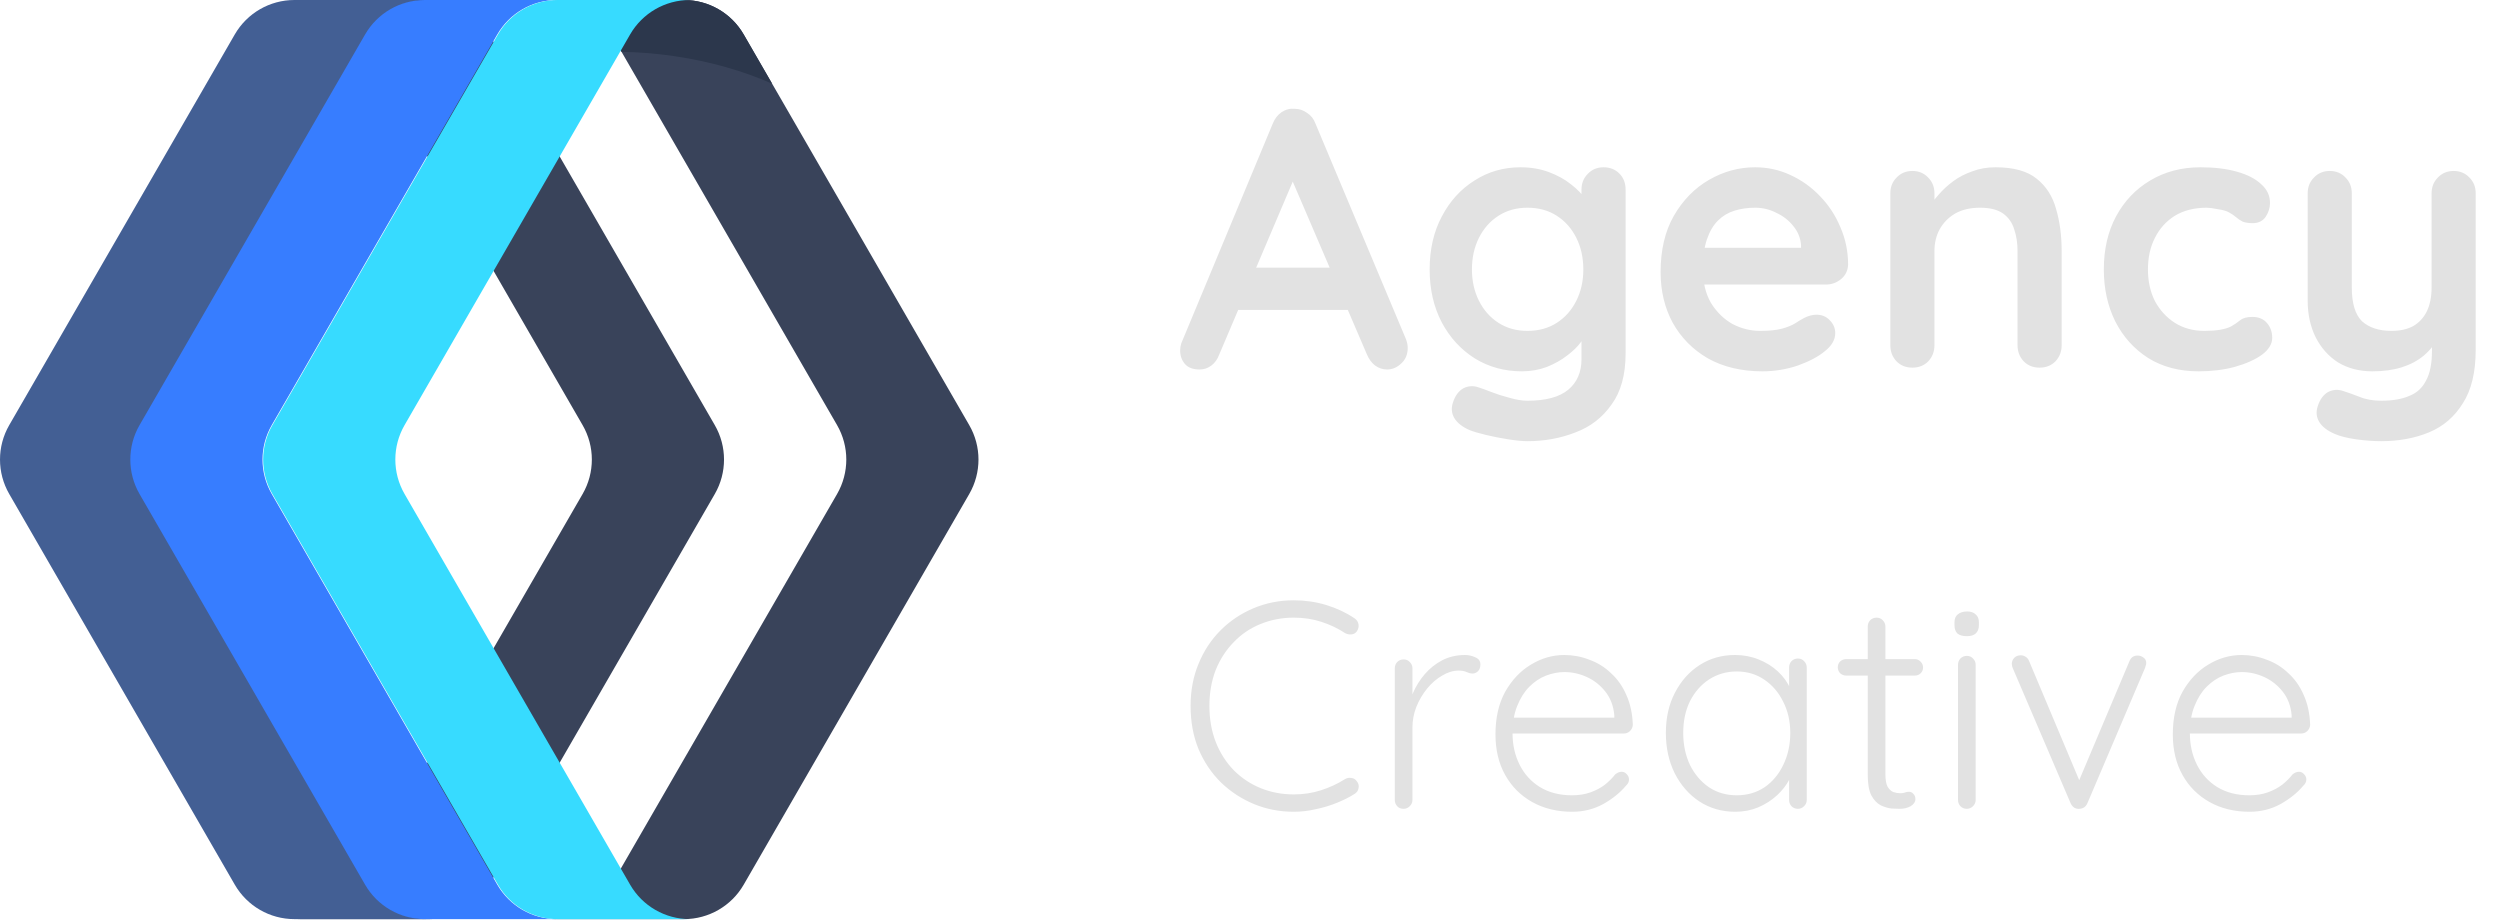
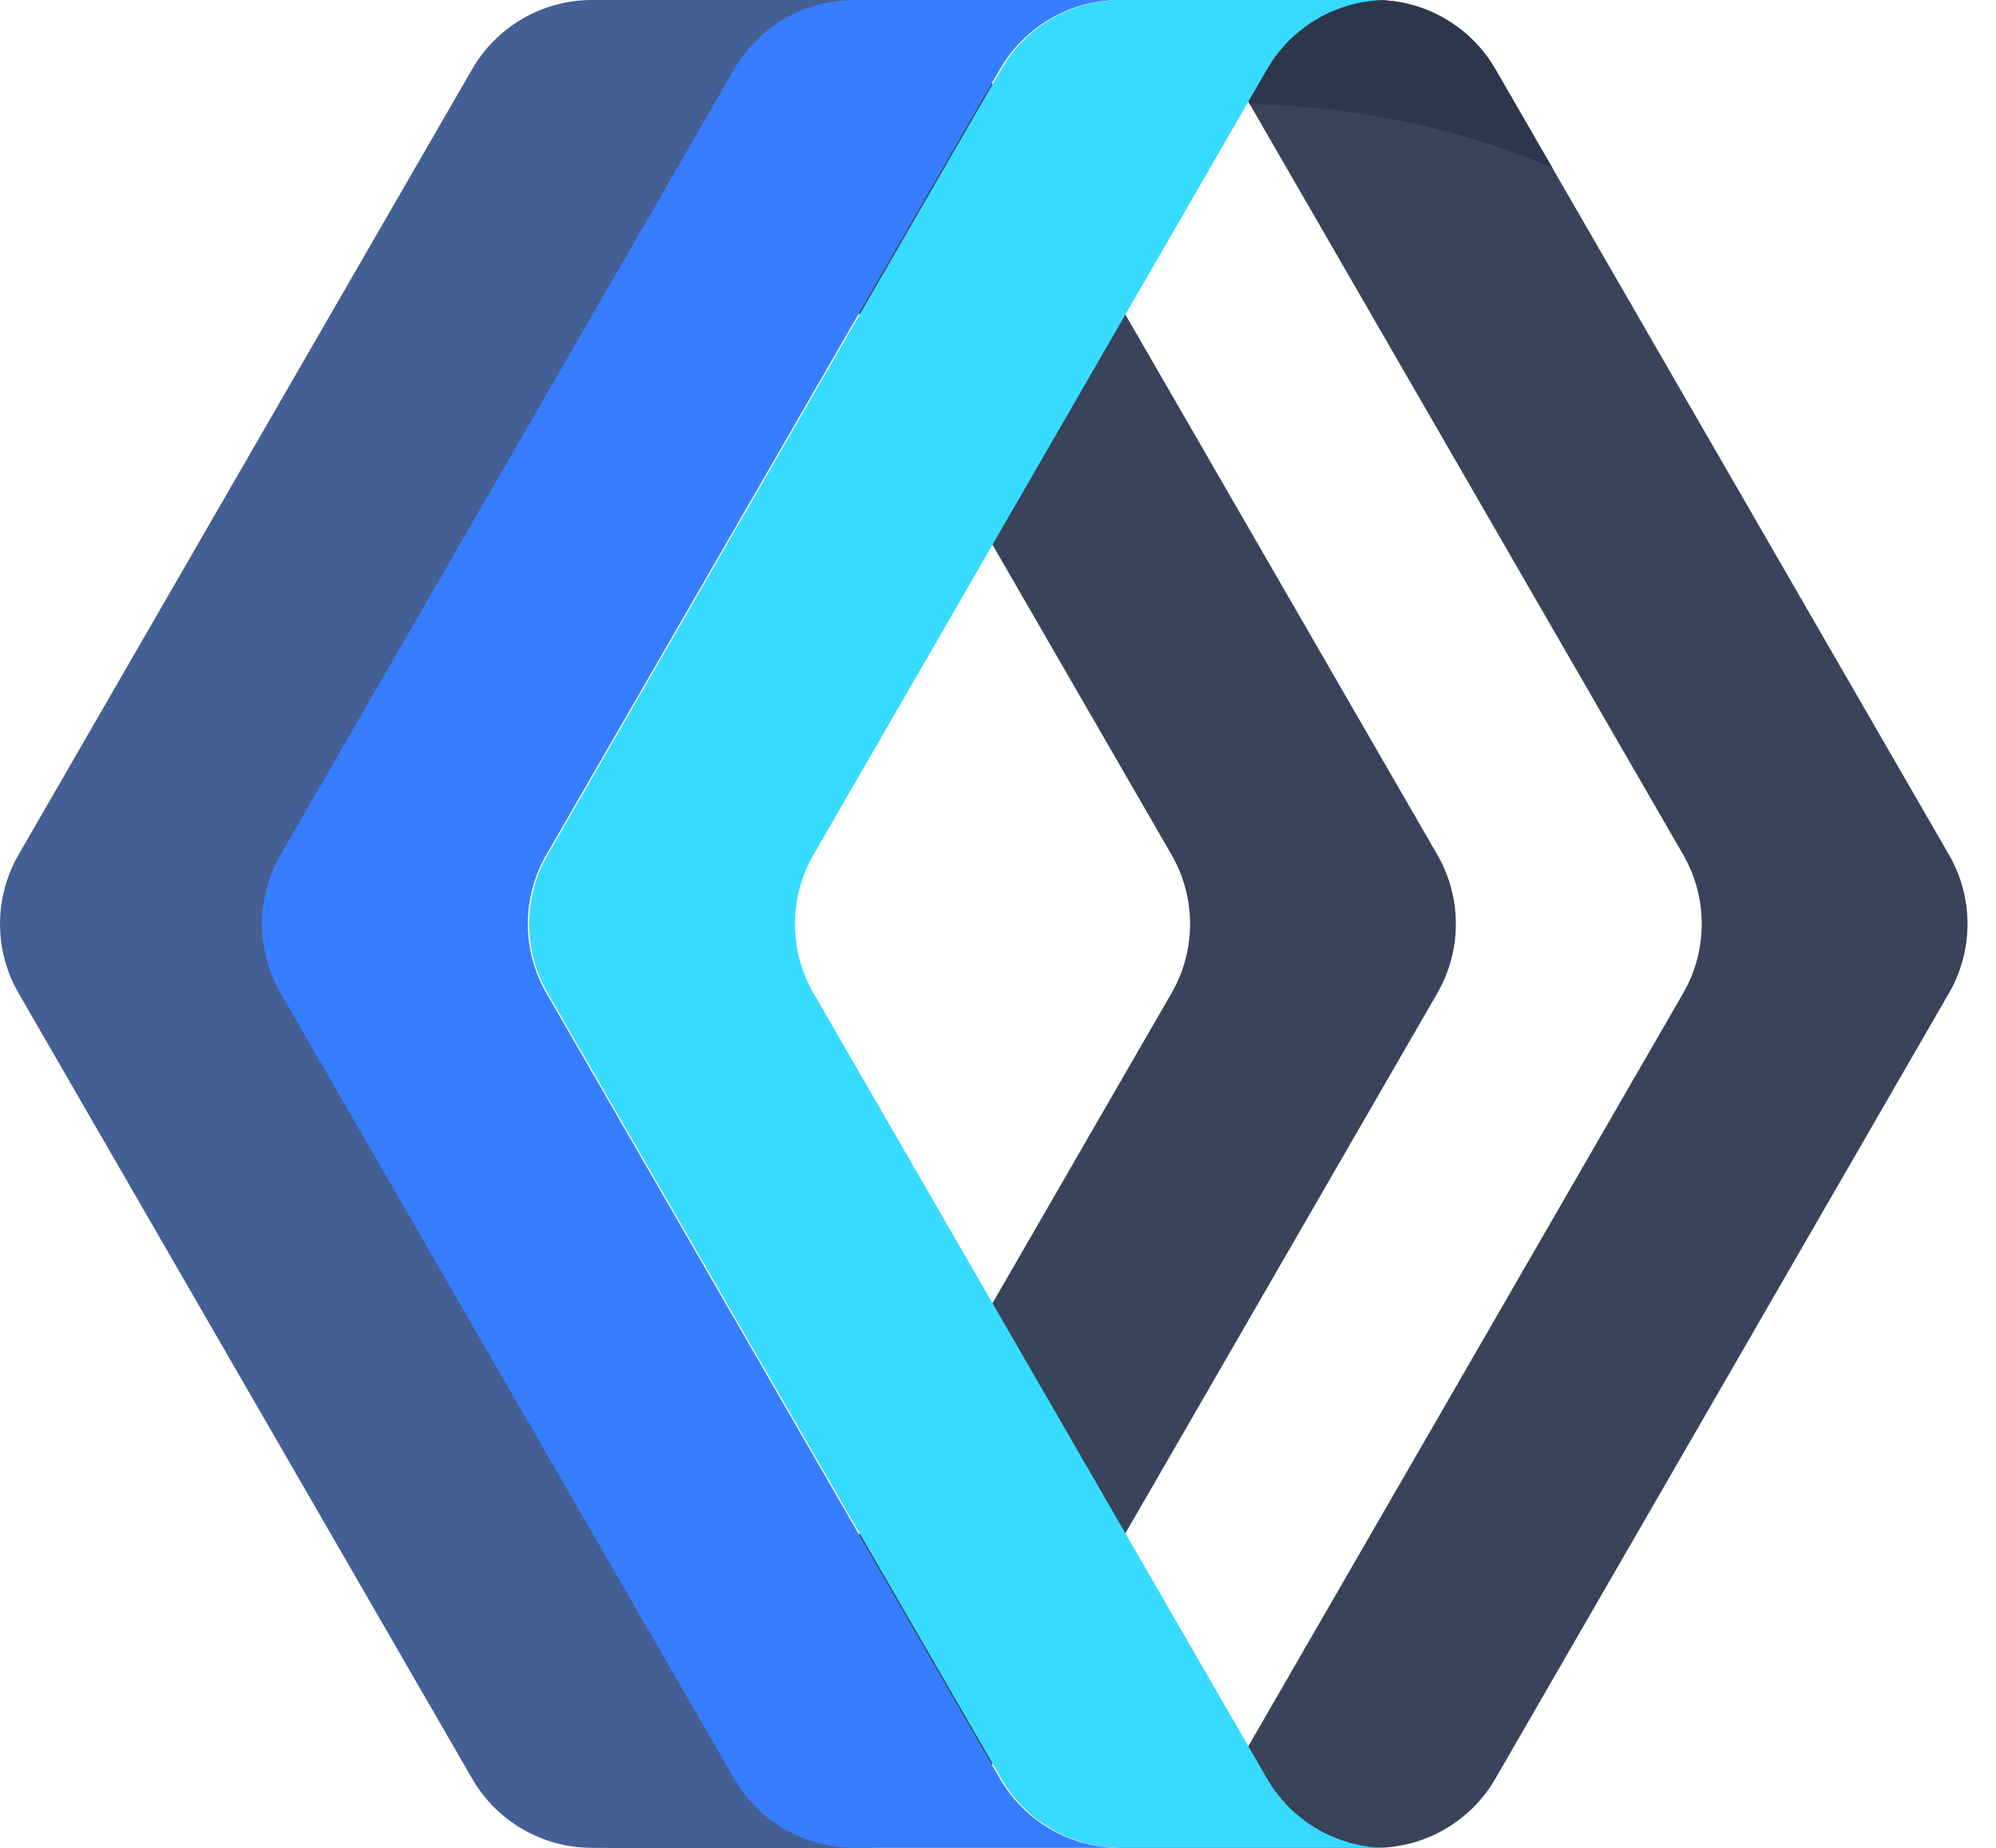
- <svg xmlns="http://www.w3.org/2000/svg" width="136" height="50" viewBox="0 0 136 50" fill="none">
+ <svg xmlns="http://www.w3.org/2000/svg" width="54" height="50" viewBox="0 0 54 50" fill="none">
  <path d="M33.266 1.874L45.537 23.127C46.206 24.286 46.206 25.714 45.537 26.874L33.266 48.127C32.597 49.286 31.36 50 30.021 50H37.212C38.551 50 39.788 49.286 40.457 48.127L52.727 26.874C53.397 25.714 53.397 24.286 52.727 23.127L40.457 1.874C39.788 0.715 38.551 0 37.212 0H30.021C31.36 0 32.597 0.715 33.266 1.874Z" fill="#39435A" />
  <path d="M33.266 1.874L33.813 2.821C34.742 2.834 35.707 2.911 36.692 3.056C38.653 3.344 40.46 3.87 42.004 4.554L40.456 1.874C39.788 0.715 38.551 0 37.212 0H30.021C31.36 0 32.597 0.715 33.266 1.874Z" fill="#2C374C" />
  <path d="M19.424 1.874L31.694 23.127C32.364 24.286 32.364 25.714 31.694 26.874L19.424 48.127C18.755 49.286 17.518 50 16.179 50H23.37C24.709 50 25.945 49.286 26.614 48.127L38.885 26.874C39.554 25.714 39.554 24.286 38.885 23.127L26.614 1.874C25.945 0.715 24.708 0 23.37 0H16.179C17.518 0 18.754 0.715 19.424 1.874Z" fill="#39435A" />
  <path d="M19.963 48.126L7.693 26.873C7.024 25.714 7.024 24.286 7.693 23.127L19.963 1.873C20.632 0.714 21.869 0 23.208 0H16.017C14.678 0 13.442 0.714 12.772 1.873L0.502 23.127C-0.167 24.286 -0.167 25.714 0.502 26.873L12.772 48.126C13.442 49.286 14.678 50 16.017 50H23.208C21.869 50 20.632 49.286 19.963 48.126Z" fill="#435F94" />
  <path d="M27.053 48.127L14.782 26.873C14.113 25.714 14.113 24.286 14.782 23.127L27.053 1.873C27.722 0.715 28.959 0 30.297 0H23.106C21.768 0 20.531 0.715 19.862 1.874L7.591 23.127C6.922 24.286 6.922 25.714 7.591 26.874L19.862 48.127C20.531 49.286 21.768 50 23.106 50H30.297C28.959 50 27.722 49.286 27.053 48.127Z" fill="#377DFF" />
  <path d="M34.279 48.127L22.008 26.873C21.339 25.714 21.339 24.286 22.008 23.127L34.279 1.873C34.948 0.715 36.185 0 37.523 0H30.333C28.994 0 27.757 0.715 27.088 1.874L14.818 23.127C14.148 24.286 14.148 25.714 14.818 26.874L27.088 48.127C27.757 49.286 28.994 50 30.333 50H37.523C36.185 50 34.948 49.286 34.279 48.127Z" fill="#37DBFF" />
-   <path d="M70.64 9.14L66.32 19.3C66.227 19.553 66.08 19.753 65.88 19.9C65.693 20.033 65.487 20.1 65.26 20.1C64.9 20.1 64.633 20 64.46 19.8C64.287 19.6 64.2 19.353 64.2 19.06C64.2 18.94 64.22 18.813 64.26 18.68L69.24 6.72C69.347 6.453 69.507 6.247 69.72 6.1C69.947 5.953 70.187 5.893 70.44 5.92C70.68 5.92 70.9 5.993 71.1 6.14C71.313 6.273 71.467 6.467 71.56 6.72L76.48 18.44C76.547 18.613 76.58 18.773 76.58 18.92C76.58 19.28 76.46 19.567 76.22 19.78C75.993 19.993 75.74 20.1 75.46 20.1C75.22 20.1 75 20.027 74.8 19.88C74.613 19.733 74.467 19.533 74.36 19.28L70.06 9.26L70.64 9.14ZM66.94 16.86L68.04 14.56H73.44L73.82 16.86H66.94ZM82.713 9.1C83.273 9.1 83.787 9.187 84.253 9.36C84.72 9.533 85.12 9.753 85.453 10.02C85.8 10.287 86.067 10.56 86.253 10.84C86.453 11.107 86.553 11.333 86.553 11.52L86.033 11.78V10.32C86.033 9.973 86.147 9.687 86.373 9.46C86.6 9.22 86.887 9.1 87.233 9.1C87.58 9.1 87.867 9.213 88.093 9.44C88.32 9.667 88.433 9.96 88.433 10.32V19.22C88.433 20.38 88.18 21.307 87.673 22C87.18 22.707 86.527 23.213 85.713 23.52C84.9 23.84 84.027 24 83.093 24C82.827 24 82.48 23.967 82.053 23.9C81.627 23.833 81.22 23.753 80.833 23.66C80.447 23.567 80.153 23.48 79.953 23.4C79.553 23.227 79.273 23.007 79.113 22.74C78.967 22.487 78.94 22.213 79.033 21.92C79.153 21.533 79.347 21.267 79.613 21.12C79.88 20.987 80.16 20.973 80.453 21.08C80.587 21.12 80.807 21.2 81.113 21.32C81.42 21.44 81.753 21.547 82.113 21.64C82.487 21.747 82.813 21.8 83.093 21.8C84.093 21.8 84.833 21.6 85.313 21.2C85.793 20.8 86.033 20.247 86.033 19.54V17.8L86.273 17.98C86.273 18.153 86.18 18.367 85.993 18.62C85.82 18.86 85.573 19.1 85.253 19.34C84.947 19.58 84.58 19.787 84.153 19.96C83.727 20.12 83.273 20.2 82.793 20.2C81.847 20.2 80.993 19.967 80.233 19.5C79.473 19.02 78.873 18.367 78.433 17.54C77.993 16.7 77.773 15.74 77.773 14.66C77.773 13.567 77.993 12.607 78.433 11.78C78.873 10.94 79.467 10.287 80.213 9.82C80.96 9.34 81.793 9.1 82.713 9.1ZM83.093 11.3C82.493 11.3 81.967 11.447 81.513 11.74C81.06 12.033 80.707 12.433 80.453 12.94C80.2 13.447 80.073 14.02 80.073 14.66C80.073 15.287 80.2 15.853 80.453 16.36C80.707 16.867 81.06 17.267 81.513 17.56C81.967 17.853 82.493 18 83.093 18C83.707 18 84.24 17.853 84.693 17.56C85.147 17.267 85.5 16.867 85.753 16.36C86.007 15.853 86.133 15.287 86.133 14.66C86.133 14.02 86.007 13.447 85.753 12.94C85.5 12.433 85.147 12.033 84.693 11.74C84.24 11.447 83.707 11.3 83.093 11.3ZM95.877 20.2C94.743 20.2 93.757 19.967 92.917 19.5C92.09 19.02 91.45 18.373 90.997 17.56C90.557 16.747 90.337 15.827 90.337 14.8C90.337 13.6 90.577 12.58 91.057 11.74C91.55 10.887 92.19 10.233 92.977 9.78C93.763 9.327 94.597 9.1 95.477 9.1C96.157 9.1 96.797 9.24 97.397 9.52C98.01 9.8 98.55 10.187 99.017 10.68C99.483 11.16 99.85 11.72 100.117 12.36C100.397 13 100.537 13.68 100.537 14.4C100.523 14.72 100.397 14.98 100.157 15.18C99.917 15.38 99.637 15.48 99.317 15.48H91.677L91.077 13.48H98.417L97.977 13.88V13.34C97.95 12.953 97.81 12.607 97.557 12.3C97.317 11.993 97.01 11.753 96.637 11.58C96.277 11.393 95.89 11.3 95.477 11.3C95.077 11.3 94.703 11.353 94.357 11.46C94.01 11.567 93.71 11.747 93.457 12C93.203 12.253 93.003 12.593 92.857 13.02C92.71 13.447 92.637 13.987 92.637 14.64C92.637 15.36 92.783 15.973 93.077 16.48C93.383 16.973 93.77 17.353 94.237 17.62C94.717 17.873 95.223 18 95.757 18C96.25 18 96.643 17.96 96.937 17.88C97.23 17.8 97.463 17.707 97.637 17.6C97.823 17.48 97.99 17.38 98.137 17.3C98.377 17.18 98.603 17.12 98.817 17.12C99.11 17.12 99.35 17.22 99.537 17.42C99.737 17.62 99.837 17.853 99.837 18.12C99.837 18.48 99.65 18.807 99.277 19.1C98.93 19.393 98.443 19.653 97.817 19.88C97.19 20.093 96.543 20.2 95.877 20.2ZM108.554 9.1C109.54 9.1 110.287 9.307 110.794 9.72C111.314 10.133 111.667 10.687 111.854 11.38C112.054 12.06 112.154 12.82 112.154 13.66V18.78C112.154 19.127 112.04 19.42 111.814 19.66C111.587 19.887 111.3 20 110.954 20C110.607 20 110.32 19.887 110.094 19.66C109.867 19.42 109.754 19.127 109.754 18.78V13.66C109.754 13.22 109.694 12.827 109.574 12.48C109.467 12.12 109.267 11.833 108.974 11.62C108.68 11.407 108.26 11.3 107.714 11.3C107.18 11.3 106.727 11.407 106.354 11.62C105.994 11.833 105.714 12.12 105.514 12.48C105.327 12.827 105.234 13.22 105.234 13.66V18.78C105.234 19.127 105.12 19.42 104.894 19.66C104.667 19.887 104.38 20 104.034 20C103.687 20 103.4 19.887 103.174 19.66C102.947 19.42 102.834 19.127 102.834 18.78V10.52C102.834 10.173 102.947 9.887 103.174 9.66C103.4 9.42 103.687 9.3 104.034 9.3C104.38 9.3 104.667 9.42 104.894 9.66C105.12 9.887 105.234 10.173 105.234 10.52V11.38L104.934 11.32C105.054 11.093 105.227 10.853 105.454 10.6C105.68 10.333 105.947 10.087 106.254 9.86C106.56 9.633 106.907 9.453 107.294 9.32C107.68 9.173 108.1 9.1 108.554 9.1ZM119.708 9.1C120.468 9.1 121.128 9.18 121.688 9.34C122.261 9.5 122.701 9.727 123.008 10.02C123.328 10.3 123.488 10.64 123.488 11.04C123.488 11.307 123.408 11.56 123.248 11.8C123.088 12.027 122.854 12.14 122.548 12.14C122.334 12.14 122.154 12.113 122.008 12.06C121.874 11.993 121.754 11.913 121.648 11.82C121.541 11.727 121.414 11.64 121.268 11.56C121.134 11.48 120.928 11.42 120.648 11.38C120.381 11.327 120.181 11.3 120.048 11.3C119.368 11.3 118.788 11.447 118.308 11.74C117.841 12.033 117.481 12.433 117.228 12.94C116.974 13.433 116.848 14.007 116.848 14.66C116.848 15.3 116.974 15.873 117.228 16.38C117.494 16.873 117.854 17.267 118.308 17.56C118.774 17.853 119.308 18 119.908 18C120.241 18 120.528 17.98 120.768 17.94C121.008 17.9 121.208 17.84 121.368 17.76C121.554 17.653 121.721 17.54 121.868 17.42C122.014 17.3 122.234 17.24 122.528 17.24C122.874 17.24 123.141 17.353 123.328 17.58C123.514 17.793 123.608 18.06 123.608 18.38C123.608 18.713 123.421 19.02 123.048 19.3C122.674 19.567 122.181 19.787 121.568 19.96C120.968 20.12 120.314 20.2 119.608 20.2C118.554 20.2 117.641 19.96 116.868 19.48C116.094 18.987 115.494 18.32 115.068 17.48C114.654 16.64 114.448 15.7 114.448 14.66C114.448 13.567 114.668 12.607 115.108 11.78C115.561 10.94 116.181 10.287 116.968 9.82C117.768 9.34 118.681 9.1 119.708 9.1ZM133.478 9.3C133.825 9.3 134.112 9.42 134.338 9.66C134.565 9.887 134.678 10.173 134.678 10.52V19.02C134.678 20.247 134.445 21.22 133.978 21.94C133.525 22.673 132.912 23.2 132.138 23.52C131.365 23.84 130.498 24 129.538 24C129.112 24 128.658 23.967 128.178 23.9C127.698 23.833 127.305 23.733 126.998 23.6C126.598 23.427 126.318 23.207 126.158 22.94C126.012 22.687 125.985 22.413 126.078 22.12C126.198 21.733 126.392 21.467 126.658 21.32C126.925 21.187 127.205 21.173 127.498 21.28C127.712 21.347 127.992 21.447 128.338 21.58C128.685 21.727 129.085 21.8 129.538 21.8C130.152 21.8 130.658 21.713 131.058 21.54C131.472 21.38 131.778 21.1 131.978 20.7C132.192 20.313 132.298 19.78 132.298 19.1V17.76L132.718 18.24C132.492 18.68 132.205 19.047 131.858 19.34C131.525 19.62 131.125 19.833 130.658 19.98C130.192 20.127 129.658 20.2 129.058 20.2C128.352 20.2 127.732 20.04 127.198 19.72C126.678 19.387 126.272 18.933 125.978 18.36C125.685 17.773 125.538 17.107 125.538 16.36V10.52C125.538 10.173 125.652 9.887 125.878 9.66C126.105 9.42 126.392 9.3 126.738 9.3C127.085 9.3 127.372 9.42 127.598 9.66C127.825 9.887 127.938 10.173 127.938 10.52V15.64C127.938 16.507 128.125 17.12 128.498 17.48C128.885 17.827 129.418 18 130.098 18C130.565 18 130.958 17.913 131.278 17.74C131.598 17.553 131.845 17.287 132.018 16.94C132.192 16.58 132.278 16.147 132.278 15.64V10.52C132.278 10.173 132.392 9.887 132.618 9.66C132.845 9.42 133.132 9.3 133.478 9.3Z" fill="#E2E2E2" />
-   <path d="M73.68 33.632C73.808 33.717 73.883 33.829 73.904 33.968C73.925 34.096 73.893 34.224 73.808 34.352C73.733 34.448 73.637 34.501 73.52 34.512C73.403 34.523 73.291 34.501 73.184 34.448C72.779 34.181 72.341 33.973 71.872 33.824C71.413 33.675 70.917 33.6 70.384 33.6C69.733 33.6 69.125 33.717 68.56 33.952C68.005 34.176 67.52 34.507 67.104 34.944C66.688 35.371 66.363 35.877 66.128 36.464C65.904 37.051 65.792 37.696 65.792 38.4C65.792 39.125 65.909 39.787 66.144 40.384C66.379 40.971 66.704 41.477 67.12 41.904C67.547 42.331 68.037 42.656 68.592 42.88C69.147 43.104 69.744 43.216 70.384 43.216C70.907 43.216 71.397 43.141 71.856 42.992C72.325 42.843 72.763 42.64 73.168 42.384C73.275 42.32 73.387 42.299 73.504 42.32C73.632 42.331 73.733 42.389 73.808 42.496C73.904 42.613 73.936 42.741 73.904 42.88C73.883 43.008 73.813 43.109 73.696 43.184C73.429 43.355 73.115 43.515 72.752 43.664C72.389 43.813 72.005 43.931 71.6 44.016C71.195 44.112 70.789 44.16 70.384 44.16C69.616 44.16 68.896 44.021 68.224 43.744C67.552 43.467 66.955 43.077 66.432 42.576C65.909 42.064 65.499 41.456 65.2 40.752C64.912 40.048 64.768 39.264 64.768 38.4C64.768 37.568 64.912 36.805 65.2 36.112C65.488 35.408 65.888 34.8 66.4 34.288C66.912 33.776 67.509 33.376 68.192 33.088C68.875 32.8 69.605 32.656 70.384 32.656C70.992 32.656 71.579 32.741 72.144 32.912C72.709 33.083 73.221 33.323 73.68 33.632ZM76.357 44C76.208 44 76.091 43.952 76.005 43.856C75.92 43.76 75.877 43.648 75.877 43.52V36.352C75.877 36.224 75.92 36.112 76.005 36.016C76.101 35.92 76.219 35.872 76.357 35.872C76.496 35.872 76.608 35.92 76.693 36.016C76.789 36.112 76.837 36.224 76.837 36.352V38.752L76.597 38.8C76.629 38.427 76.72 38.059 76.869 37.696C77.029 37.323 77.243 36.981 77.509 36.672C77.776 36.363 78.091 36.112 78.453 35.92C78.826 35.728 79.243 35.632 79.701 35.632C79.893 35.632 80.08 35.675 80.261 35.76C80.442 35.835 80.533 35.963 80.533 36.144C80.533 36.304 80.49 36.427 80.405 36.512C80.32 36.597 80.219 36.64 80.101 36.64C80.005 36.64 79.898 36.613 79.781 36.56C79.674 36.507 79.531 36.48 79.349 36.48C79.05 36.48 78.752 36.571 78.453 36.752C78.154 36.923 77.882 37.157 77.637 37.456C77.392 37.755 77.195 38.091 77.045 38.464C76.906 38.827 76.837 39.195 76.837 39.568V43.52C76.837 43.648 76.789 43.76 76.693 43.856C76.597 43.952 76.485 44 76.357 44ZM85.53 44.16C84.709 44.16 83.983 43.984 83.354 43.632C82.725 43.28 82.234 42.789 81.882 42.16C81.53 41.531 81.354 40.795 81.354 39.952C81.354 39.045 81.53 38.272 81.882 37.632C82.245 36.992 82.709 36.501 83.274 36.16C83.85 35.808 84.458 35.632 85.098 35.632C85.567 35.632 86.021 35.717 86.458 35.888C86.906 36.048 87.301 36.293 87.642 36.624C87.994 36.944 88.271 37.339 88.474 37.808C88.687 38.277 88.805 38.821 88.826 39.44C88.815 39.568 88.762 39.68 88.666 39.776C88.57 39.861 88.458 39.904 88.33 39.904H81.914L81.722 39.04H88.026L87.818 39.232V38.912C87.775 38.411 87.615 37.984 87.338 37.632C87.061 37.28 86.725 37.013 86.33 36.832C85.935 36.651 85.525 36.56 85.098 36.56C84.778 36.56 84.447 36.624 84.106 36.752C83.775 36.88 83.471 37.083 83.194 37.36C82.927 37.627 82.709 37.973 82.538 38.4C82.367 38.816 82.282 39.312 82.282 39.888C82.282 40.517 82.41 41.088 82.666 41.6C82.922 42.112 83.29 42.517 83.77 42.816C84.261 43.115 84.842 43.264 85.514 43.264C85.887 43.264 86.223 43.211 86.522 43.104C86.821 42.997 87.082 42.859 87.306 42.688C87.53 42.507 87.717 42.32 87.866 42.128C87.983 42.032 88.101 41.984 88.218 41.984C88.325 41.984 88.415 42.027 88.49 42.112C88.575 42.197 88.618 42.293 88.618 42.4C88.618 42.528 88.565 42.64 88.458 42.736C88.138 43.12 87.722 43.456 87.21 43.744C86.698 44.021 86.138 44.16 85.53 44.16ZM97.807 35.824C97.946 35.824 98.058 35.872 98.143 35.968C98.239 36.064 98.287 36.181 98.287 36.32V43.52C98.287 43.648 98.239 43.76 98.143 43.856C98.047 43.952 97.935 44 97.807 44C97.669 44 97.551 43.952 97.455 43.856C97.37 43.76 97.327 43.648 97.327 43.52V41.616L97.599 41.488C97.599 41.787 97.514 42.091 97.343 42.4C97.183 42.709 96.959 42.997 96.671 43.264C96.383 43.531 96.042 43.749 95.647 43.92C95.263 44.08 94.847 44.16 94.399 44.16C93.674 44.16 93.023 43.973 92.447 43.6C91.882 43.227 91.434 42.715 91.103 42.064C90.783 41.413 90.623 40.683 90.623 39.872C90.623 39.04 90.789 38.309 91.119 37.68C91.45 37.04 91.898 36.539 92.463 36.176C93.029 35.813 93.669 35.632 94.383 35.632C94.842 35.632 95.269 35.712 95.663 35.872C96.069 36.032 96.421 36.251 96.719 36.528C97.018 36.805 97.247 37.125 97.407 37.488C97.578 37.84 97.663 38.208 97.663 38.592L97.327 38.352V36.32C97.327 36.181 97.37 36.064 97.455 35.968C97.551 35.872 97.669 35.824 97.807 35.824ZM94.479 43.264C95.045 43.264 95.546 43.12 95.983 42.832C96.421 42.533 96.762 42.128 97.007 41.616C97.263 41.093 97.391 40.512 97.391 39.872C97.391 39.243 97.263 38.677 97.007 38.176C96.762 37.675 96.421 37.275 95.983 36.976C95.546 36.677 95.045 36.528 94.479 36.528C93.925 36.528 93.423 36.672 92.975 36.96C92.538 37.248 92.191 37.643 91.935 38.144C91.69 38.645 91.567 39.221 91.567 39.872C91.567 40.512 91.69 41.093 91.935 41.616C92.191 42.128 92.538 42.533 92.975 42.832C93.413 43.12 93.914 43.264 94.479 43.264ZM100.438 35.856H104.166C104.294 35.856 104.401 35.904 104.486 36C104.572 36.085 104.614 36.192 104.614 36.32C104.614 36.437 104.572 36.539 104.486 36.624C104.401 36.709 104.294 36.752 104.166 36.752H100.438C100.31 36.752 100.198 36.709 100.102 36.624C100.017 36.528 99.975 36.421 99.975 36.304C99.975 36.176 100.017 36.069 100.102 35.984C100.198 35.899 100.31 35.856 100.438 35.856ZM102.086 33.6C102.225 33.6 102.337 33.648 102.422 33.744C102.518 33.84 102.566 33.952 102.566 34.08V42.112C102.566 42.411 102.604 42.635 102.678 42.784C102.764 42.933 102.87 43.035 102.998 43.088C103.126 43.131 103.254 43.152 103.382 43.152C103.468 43.152 103.542 43.141 103.606 43.12C103.681 43.088 103.761 43.072 103.846 43.072C103.942 43.072 104.022 43.109 104.086 43.184C104.161 43.259 104.198 43.355 104.198 43.472C104.198 43.621 104.113 43.749 103.942 43.856C103.772 43.952 103.569 44 103.334 44C103.238 44 103.094 43.995 102.902 43.984C102.71 43.963 102.513 43.904 102.31 43.808C102.108 43.701 101.937 43.52 101.798 43.264C101.67 43.008 101.606 42.64 101.606 42.16V34.08C101.606 33.952 101.649 33.84 101.734 33.744C101.83 33.648 101.948 33.6 102.086 33.6ZM107.476 43.52C107.476 43.648 107.428 43.76 107.332 43.856C107.236 43.952 107.124 44 106.996 44C106.858 44 106.74 43.952 106.644 43.856C106.559 43.76 106.516 43.648 106.516 43.52V36.16C106.516 36.032 106.559 35.92 106.644 35.824C106.74 35.728 106.858 35.68 106.996 35.68C107.135 35.68 107.247 35.728 107.332 35.824C107.428 35.92 107.476 36.032 107.476 36.16V43.52ZM106.996 34.608C106.772 34.608 106.602 34.56 106.484 34.464C106.378 34.357 106.324 34.208 106.324 34.016V33.856C106.324 33.664 106.383 33.52 106.5 33.424C106.628 33.317 106.799 33.264 107.012 33.264C107.215 33.264 107.37 33.317 107.476 33.424C107.594 33.52 107.652 33.664 107.652 33.856V34.016C107.652 34.208 107.594 34.357 107.476 34.464C107.37 34.56 107.21 34.608 106.996 34.608ZM109.938 35.648C110.024 35.648 110.109 35.675 110.194 35.728C110.28 35.781 110.344 35.861 110.386 35.968L113.186 42.624L112.978 42.752L115.842 35.968C115.928 35.755 116.082 35.653 116.306 35.664C116.413 35.664 116.514 35.701 116.61 35.776C116.706 35.84 116.754 35.936 116.754 36.064C116.754 36.128 116.744 36.181 116.722 36.224C116.712 36.256 116.701 36.293 116.69 36.336L113.554 43.696C113.469 43.888 113.325 43.989 113.122 44C113.026 44.011 112.93 43.989 112.834 43.936C112.749 43.872 112.685 43.792 112.642 43.696L109.49 36.336C109.48 36.315 109.469 36.283 109.458 36.24C109.448 36.197 109.442 36.155 109.442 36.112C109.442 35.995 109.485 35.888 109.57 35.792C109.656 35.696 109.778 35.648 109.938 35.648ZM122.377 44.16C121.556 44.16 120.83 43.984 120.201 43.632C119.572 43.28 119.081 42.789 118.729 42.16C118.377 41.531 118.201 40.795 118.201 39.952C118.201 39.045 118.377 38.272 118.729 37.632C119.092 36.992 119.556 36.501 120.121 36.16C120.697 35.808 121.305 35.632 121.945 35.632C122.414 35.632 122.868 35.717 123.305 35.888C123.753 36.048 124.148 36.293 124.489 36.624C124.841 36.944 125.118 37.339 125.321 37.808C125.534 38.277 125.652 38.821 125.673 39.44C125.662 39.568 125.609 39.68 125.513 39.776C125.417 39.861 125.305 39.904 125.177 39.904H118.761L118.569 39.04H124.873L124.665 39.232V38.912C124.622 38.411 124.462 37.984 124.185 37.632C123.908 37.28 123.572 37.013 123.177 36.832C122.782 36.651 122.372 36.56 121.945 36.56C121.625 36.56 121.294 36.624 120.953 36.752C120.622 36.88 120.318 37.083 120.041 37.36C119.774 37.627 119.556 37.973 119.385 38.4C119.214 38.816 119.129 39.312 119.129 39.888C119.129 40.517 119.257 41.088 119.513 41.6C119.769 42.112 120.137 42.517 120.617 42.816C121.108 43.115 121.689 43.264 122.361 43.264C122.734 43.264 123.07 43.211 123.369 43.104C123.668 42.997 123.929 42.859 124.153 42.688C124.377 42.507 124.564 42.32 124.713 42.128C124.83 42.032 124.948 41.984 125.065 41.984C125.172 41.984 125.262 42.027 125.337 42.112C125.422 42.197 125.465 42.293 125.465 42.4C125.465 42.528 125.412 42.64 125.305 42.736C124.985 43.12 124.569 43.456 124.057 43.744C123.545 44.021 122.985 44.16 122.377 44.16Z" fill="#E2E2E2" />
</svg>
